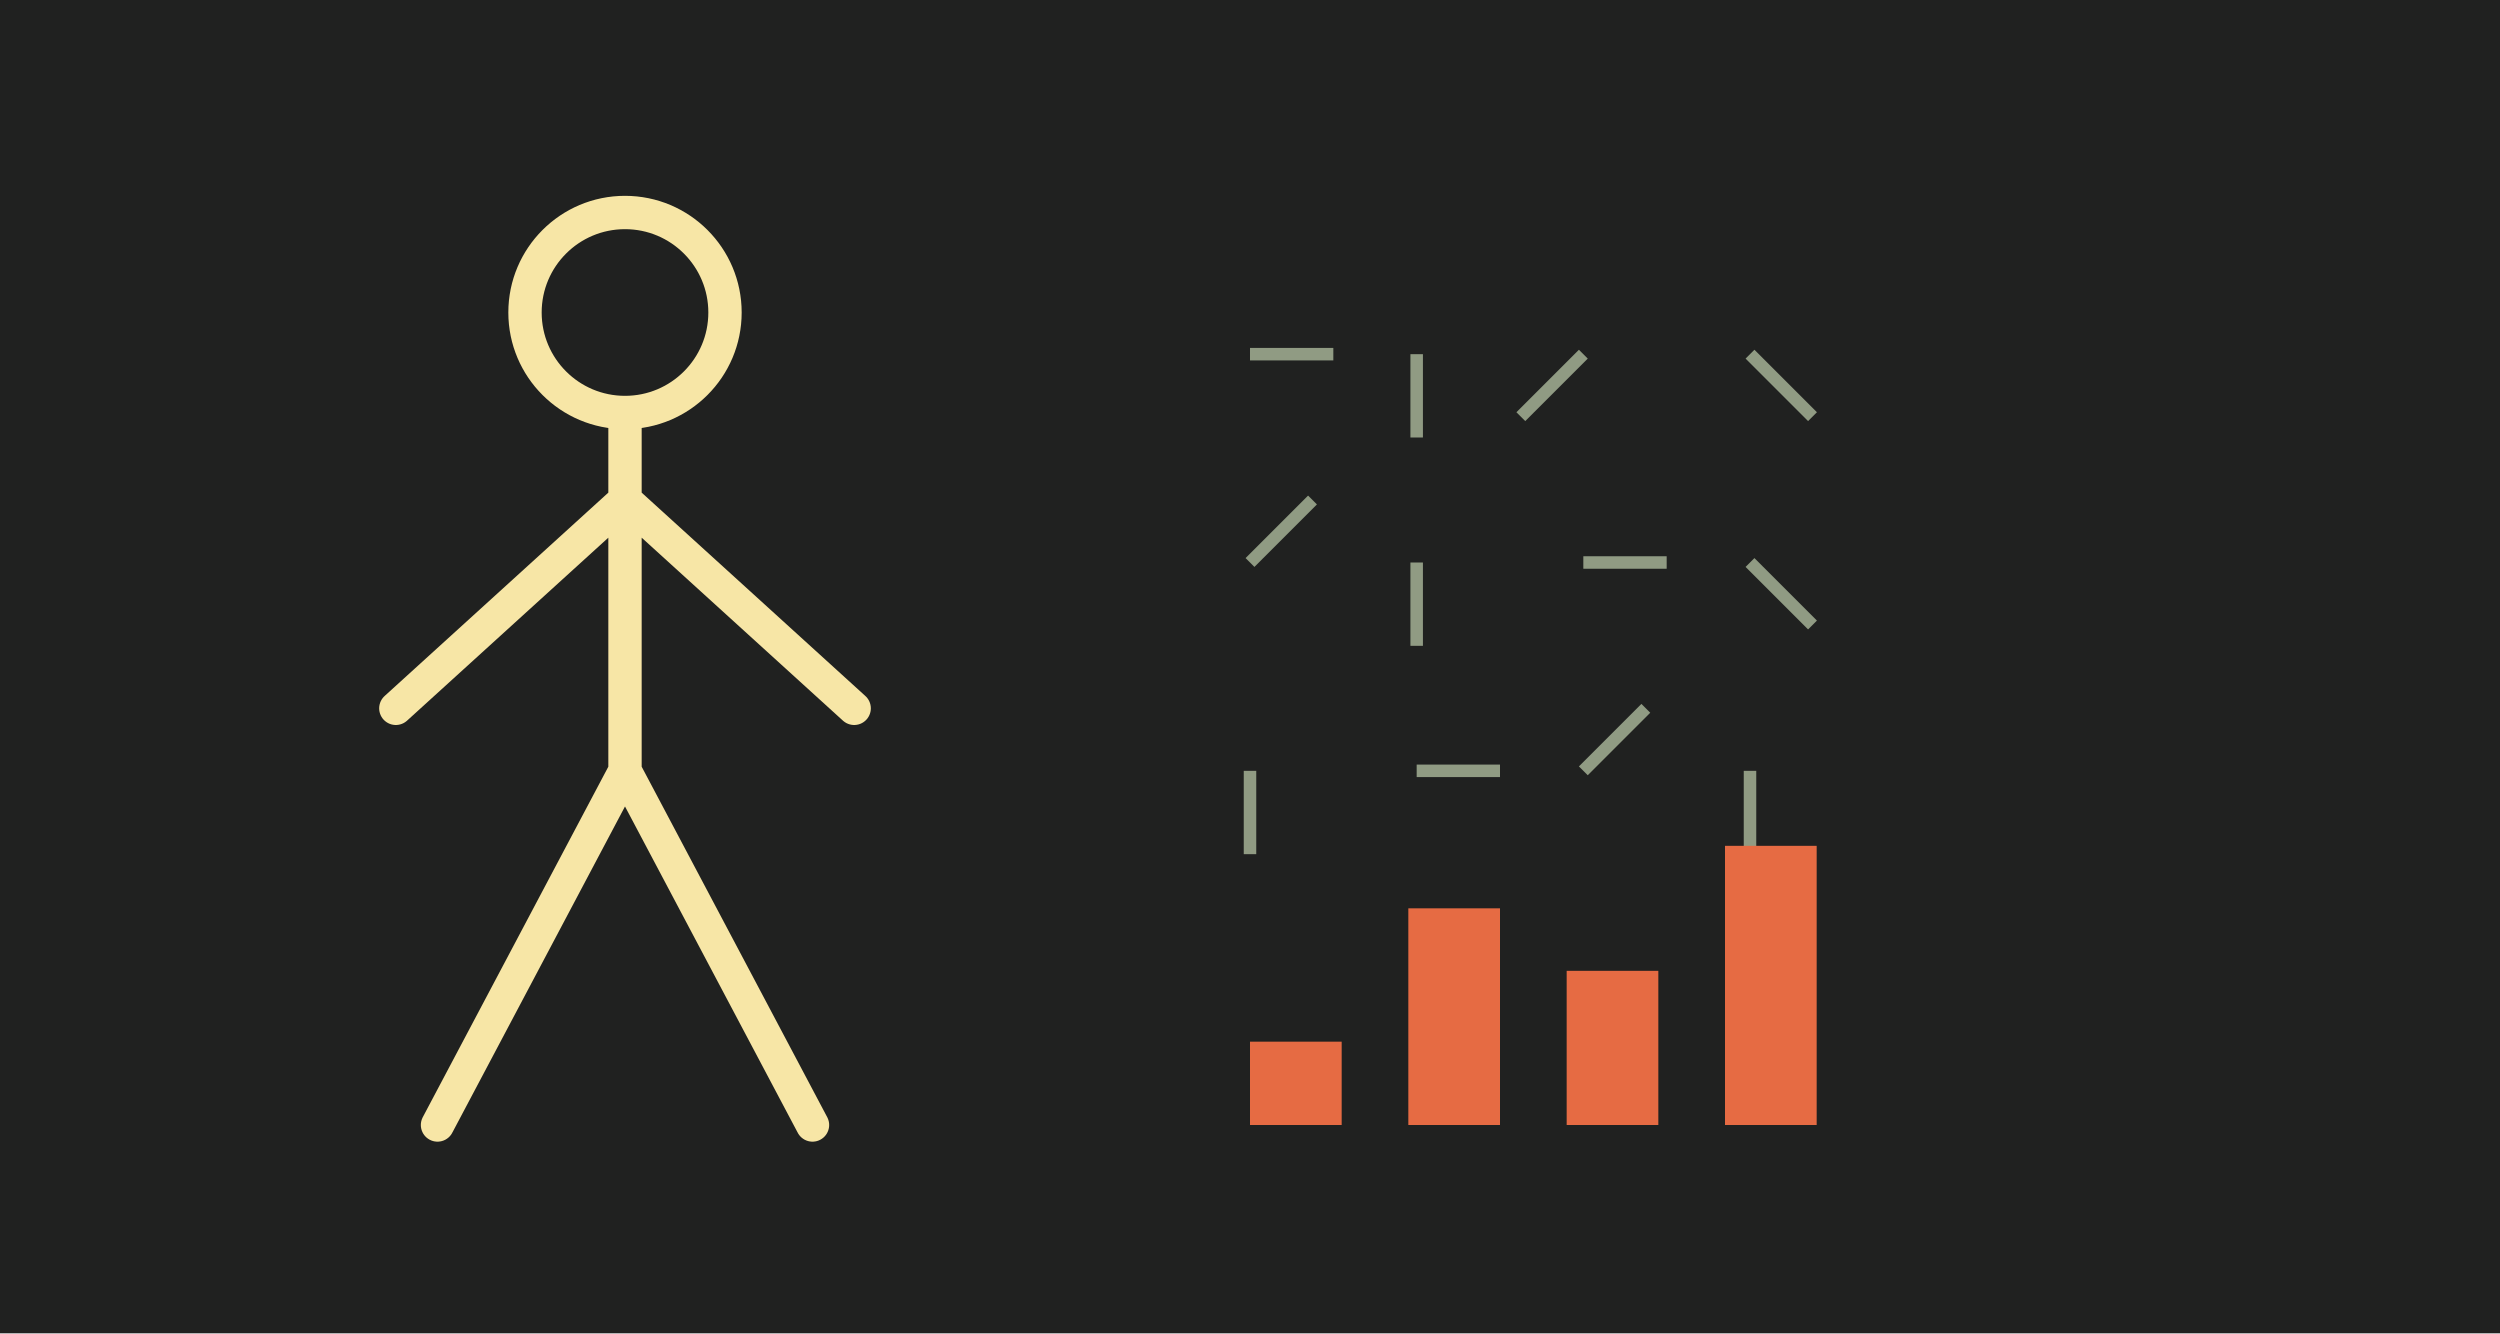
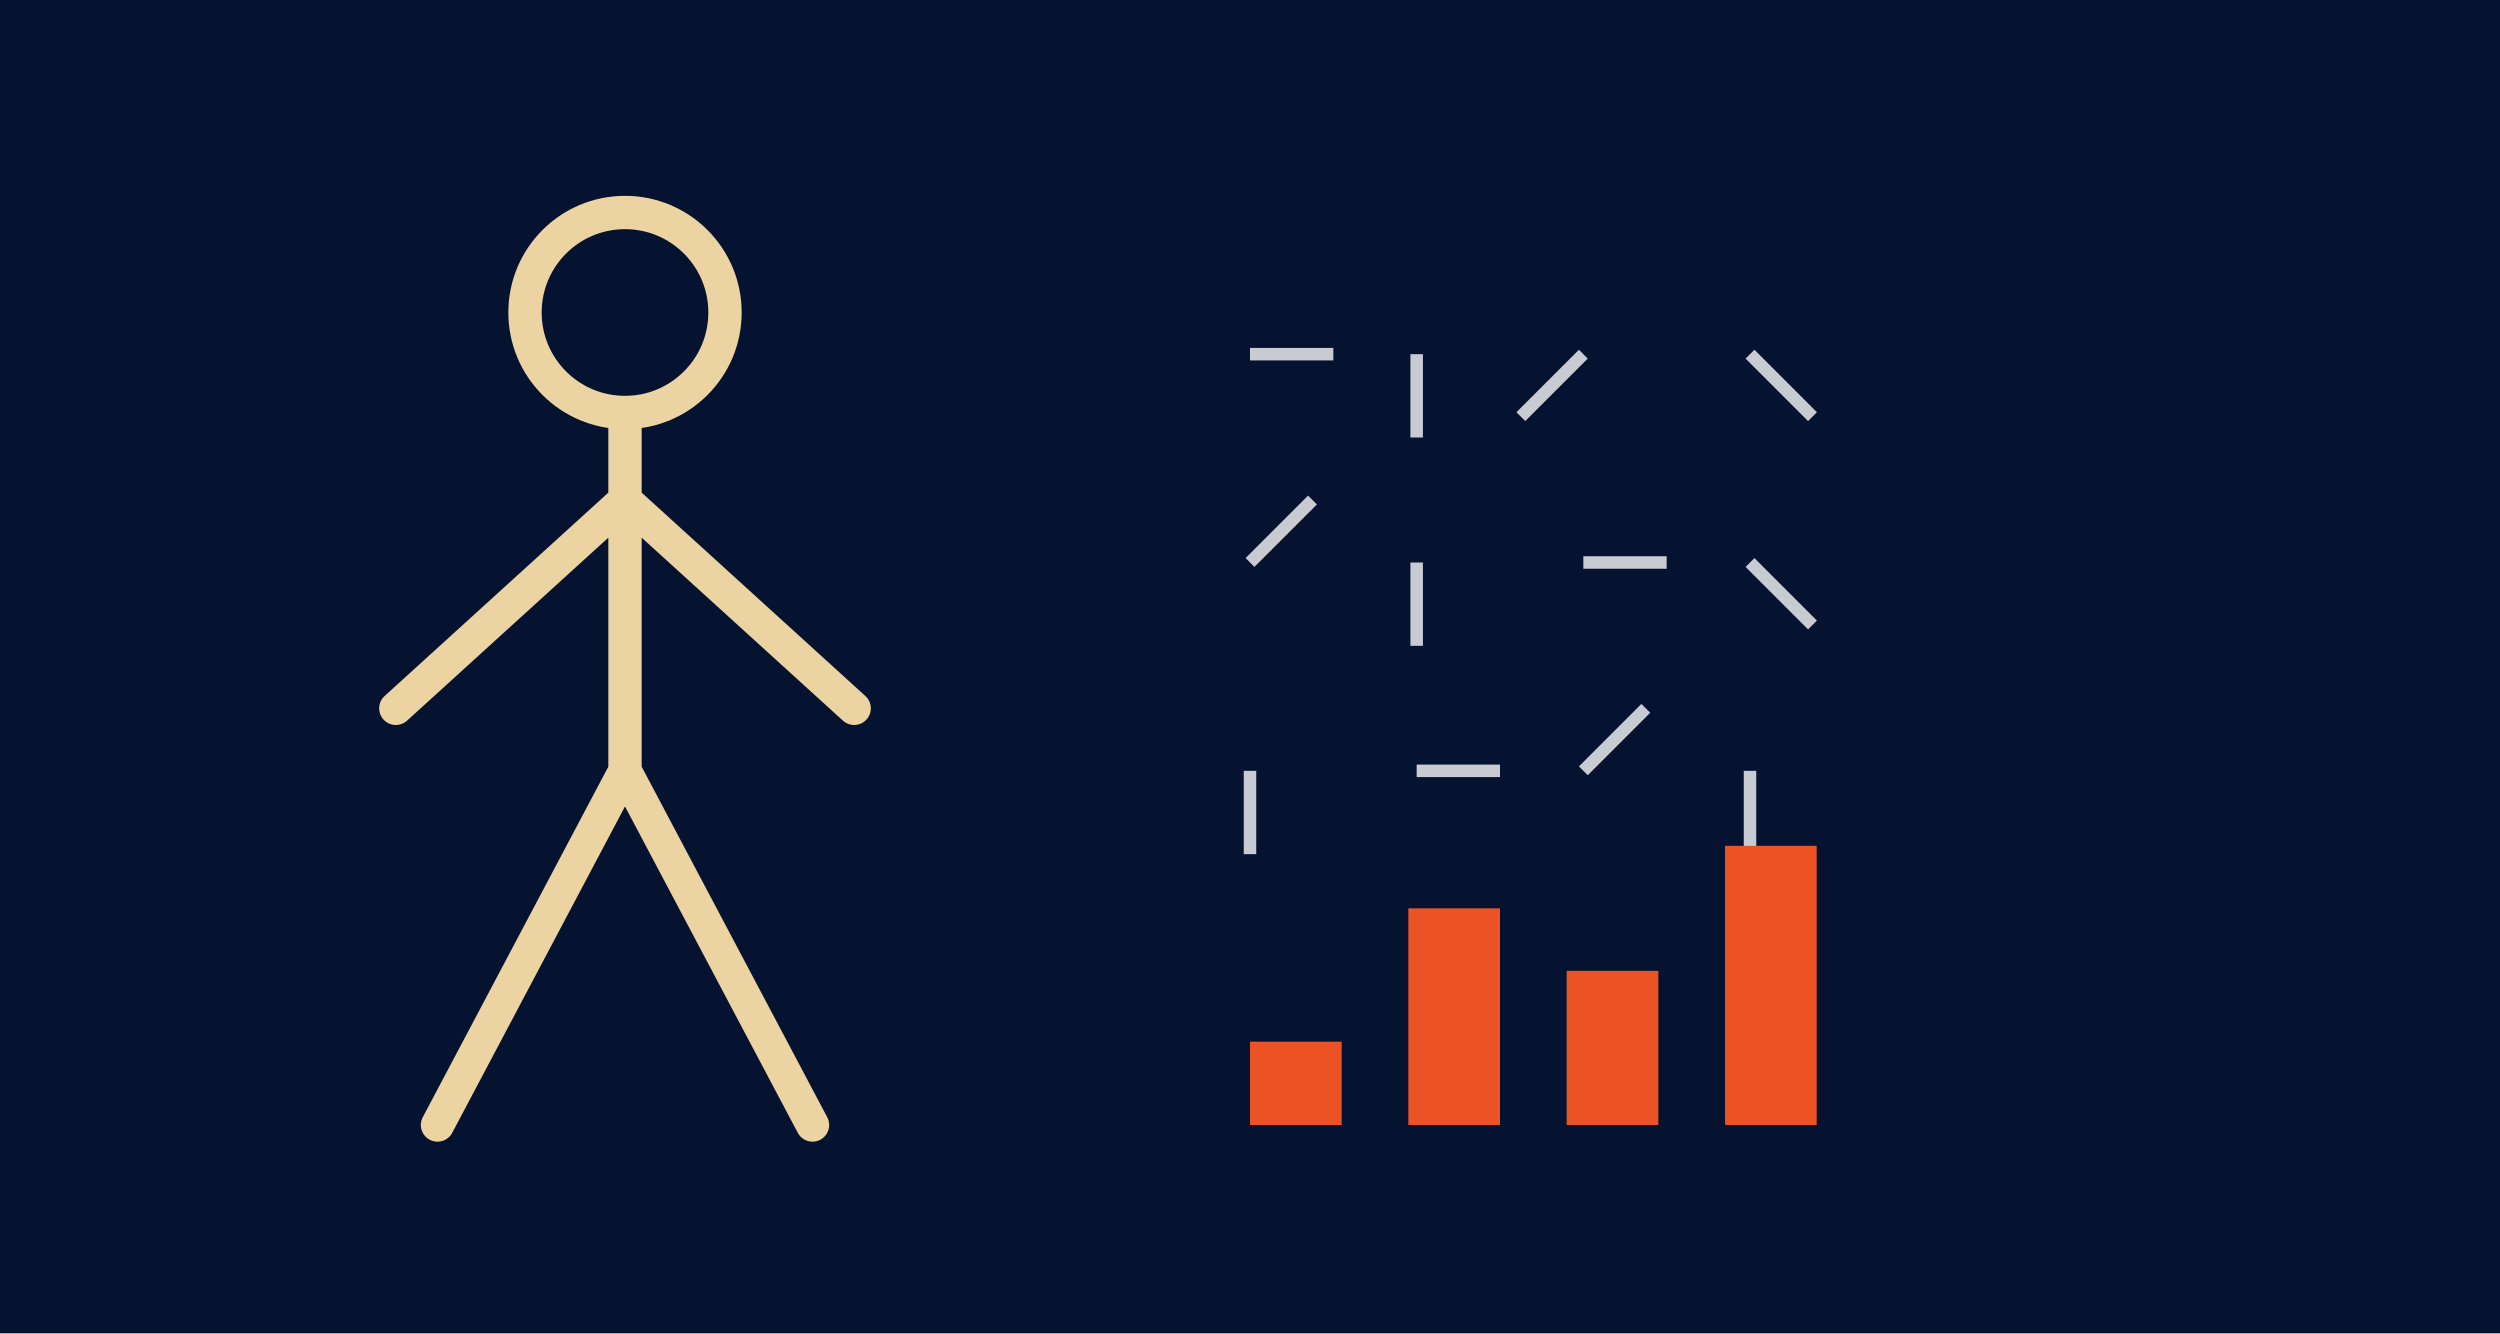
<svg xmlns="http://www.w3.org/2000/svg" viewBox="0 0 600 320">
-   <rect width="600" height="320" fill="#202120" />
-   <g fill="none" stroke="#f7e6a6" stroke-width="8" stroke-linecap="round">
+   <rect width="600" height="320" fill="#051230" />
+   <g fill="none" stroke="#ebd3a2" stroke-width="8" stroke-linecap="round">
    <circle cx="150" cy="75" r="24" />
    <path d="M150 100V185M150 120 95 170M150 120 205 170M150 185 105 270M150 185 195 270" />
  </g>
-   <g stroke="#909b83" stroke-width="3">
+   <g stroke="#c8cbd1" stroke-width="3">
    <path d="M300 85l20 0" />
    <path d="M340 85l0 20" />
    <path d="M380 85l-15 15" />
    <path d="M420 85l15 15" />
    <path d="M300 135l15 -15" />
    <path d="M340 135l0 20" />
    <path d="M380 135l20 0" />
    <path d="M420 135l15 15" />
    <path d="M300 185l0 20" />
    <path d="M340 185l20 0" />
    <path d="M380 185l15 -15" />
    <path d="M420 185l0 20" />
  </g>
-   <g fill="#e66b43">
+   <g fill="#eb5324">
    <rect x="300" y="250" width="22" height="20" />
    <rect x="338" y="218" width="22" height="52" />
    <rect x="376" y="233" width="22" height="37" />
    <rect x="414" y="203" width="22" height="67" />
  </g>
</svg>
